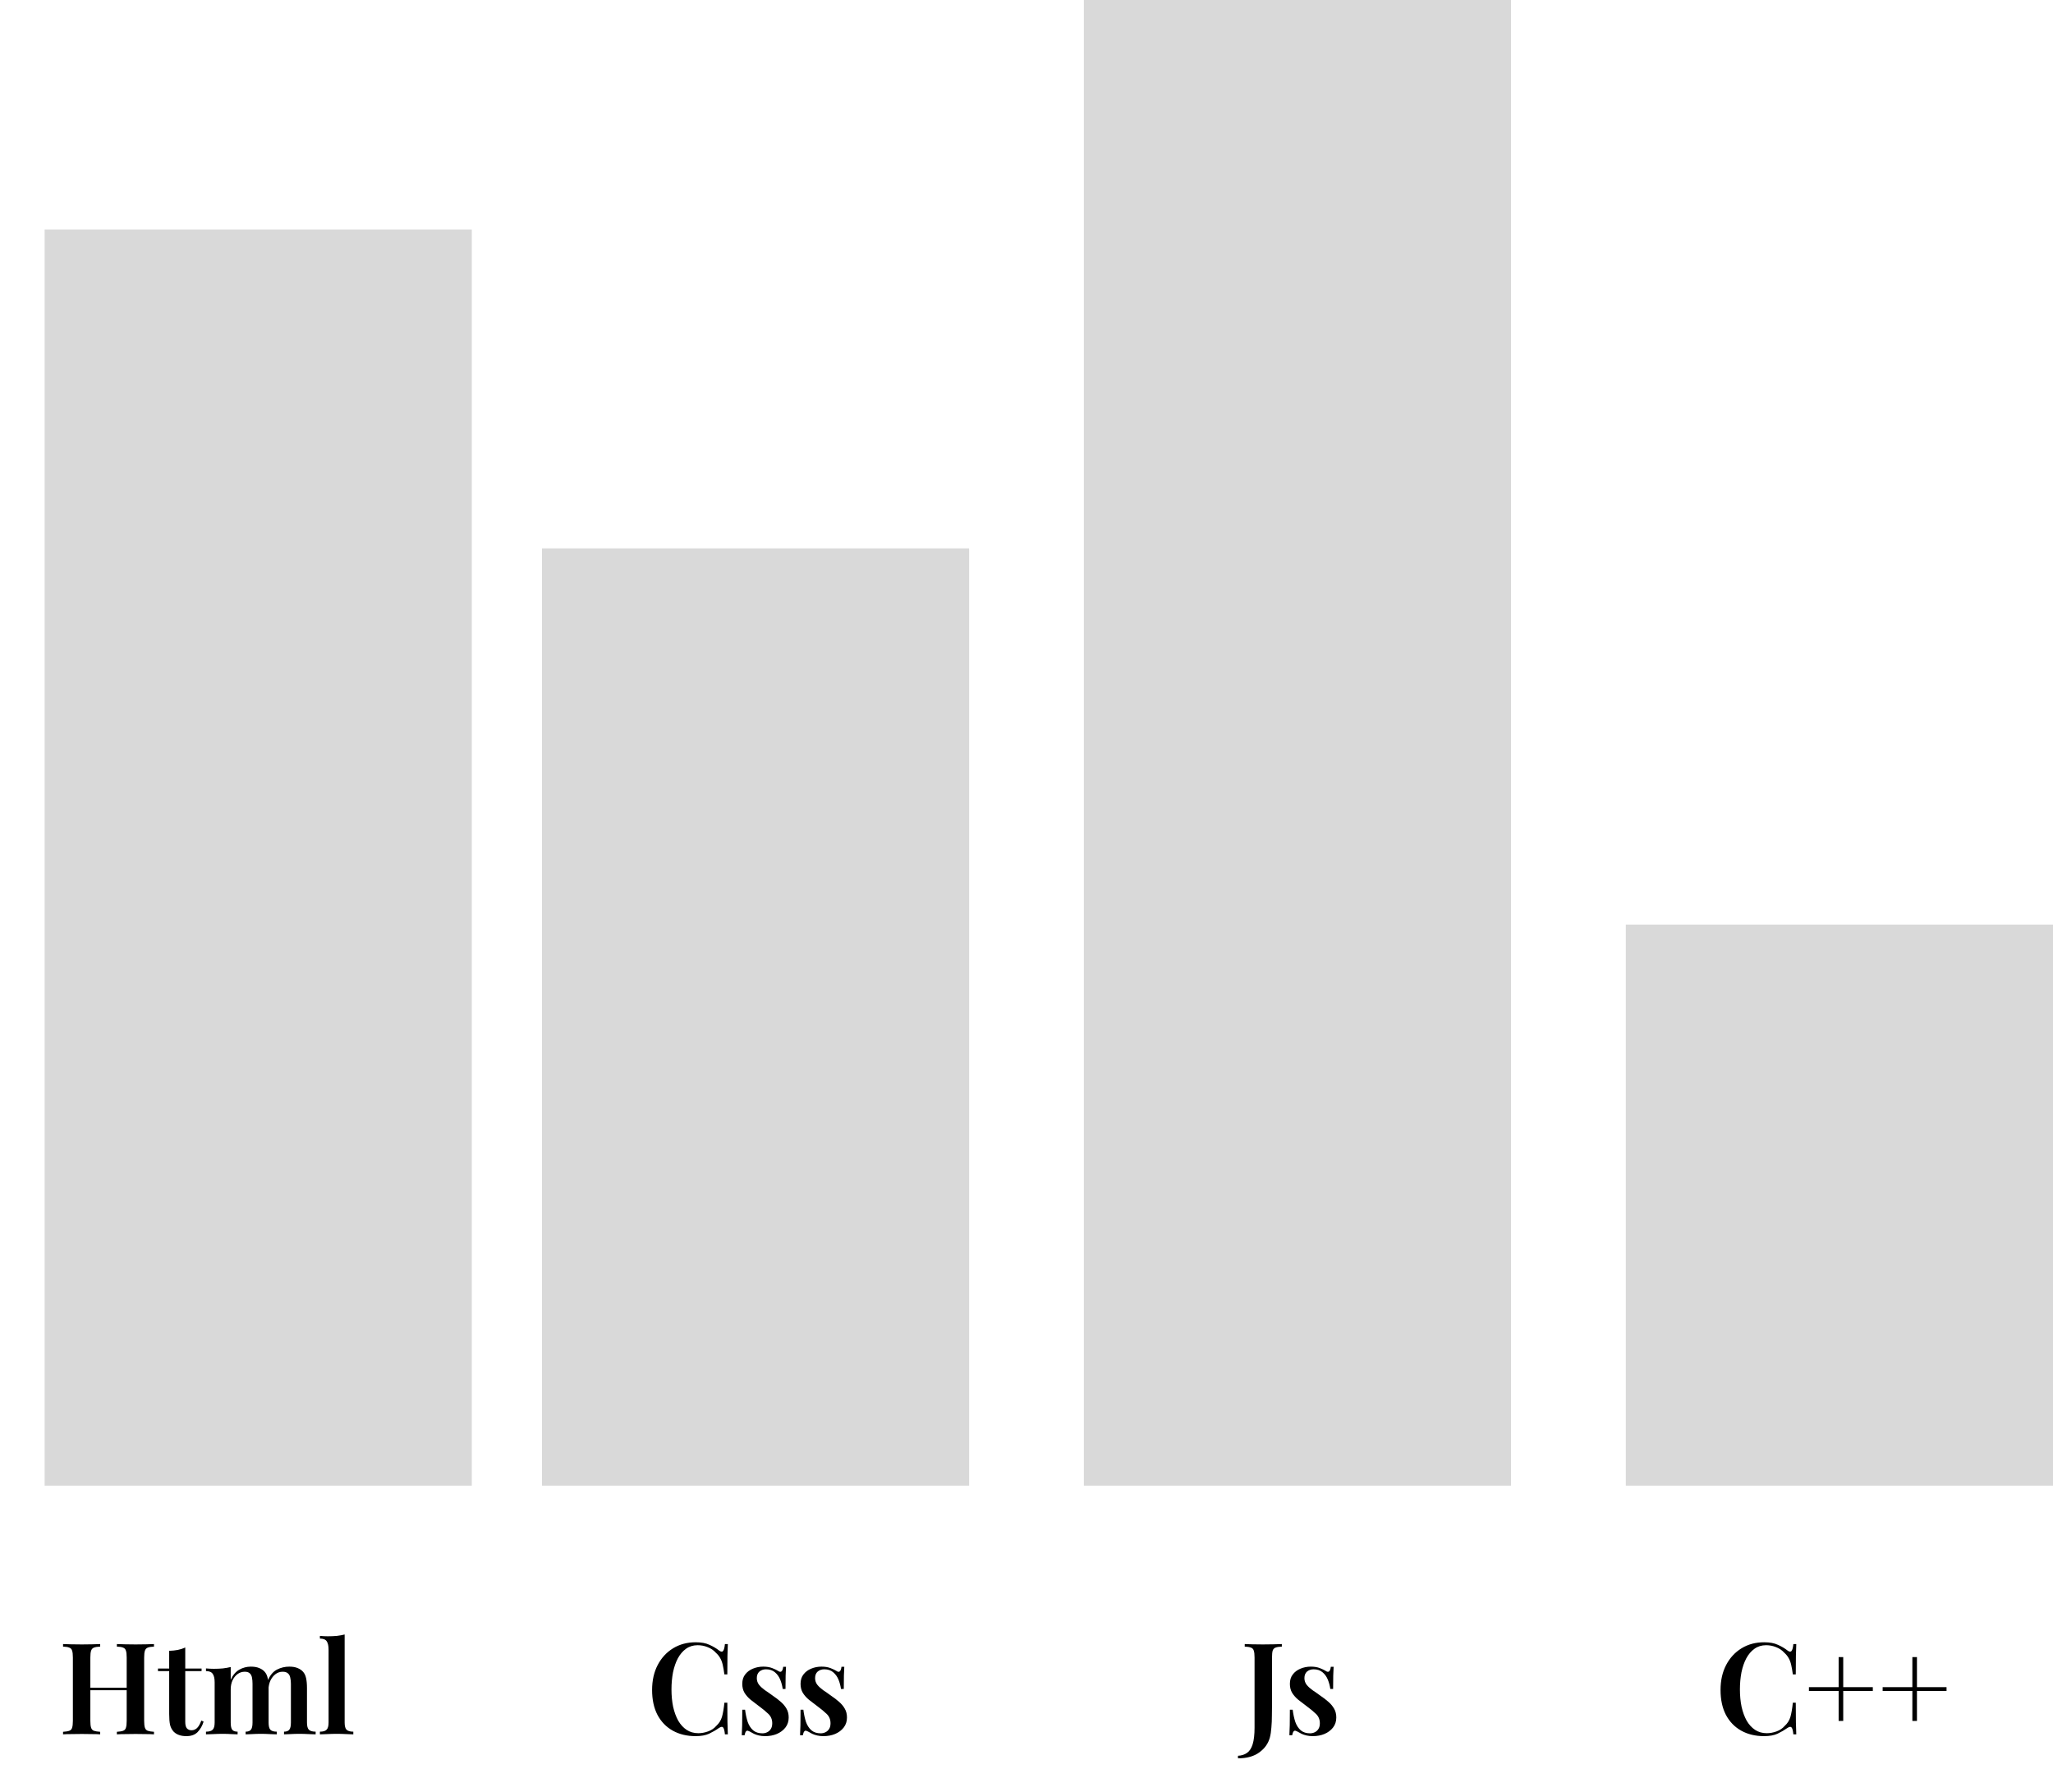
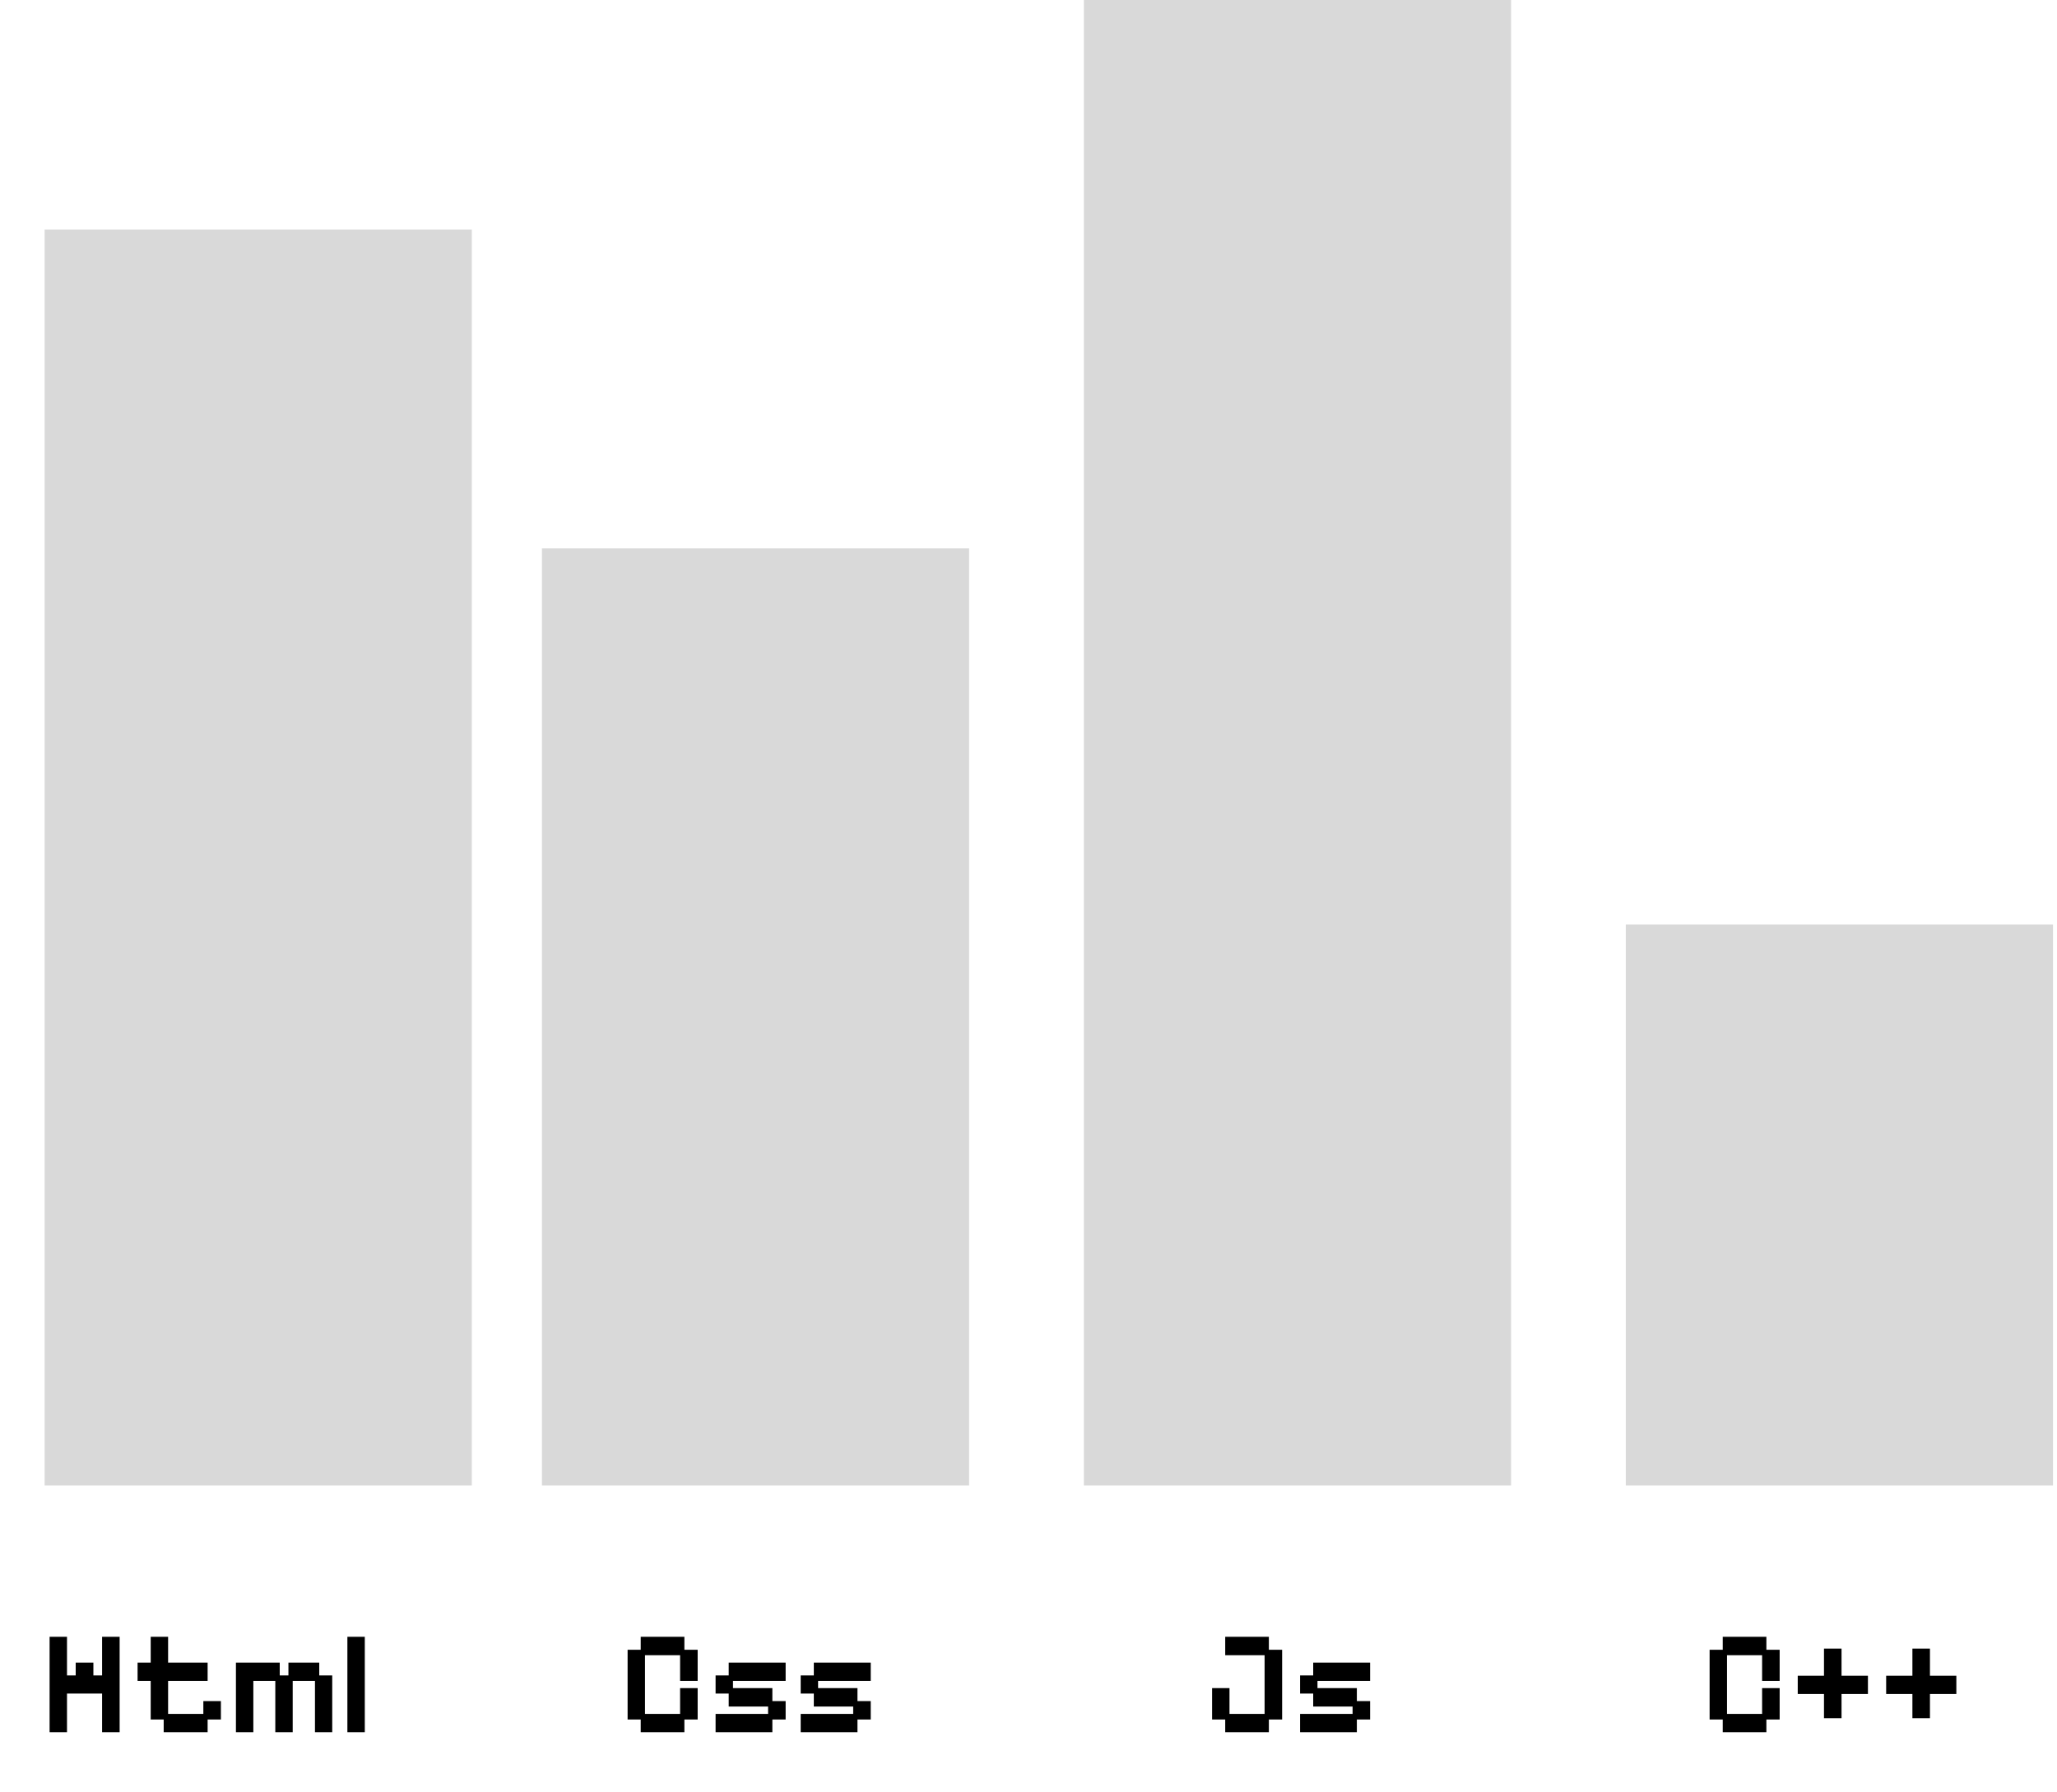
- <svg xmlns="http://www.w3.org/2000/svg" width="322" height="281" viewBox="0 0 322 281" fill="none">
-   <rect x="7" y="36" width="67" height="197" fill="#D9D9D9" />
-   <rect x="85" y="86" width="67" height="147" fill="#D9D9D9" />
-   <rect x="255" y="145" width="67" height="88" fill="#D9D9D9" />
-   <rect x="170" width="67" height="233" fill="#D9D9D9" />
-   <path d="M194.169 275.76V275.36C194.716 275.333 195.183 275.187 195.569 274.92C195.969 274.653 196.269 274.2 196.469 273.56C196.669 272.92 196.769 272.047 196.769 270.94V259.96C196.769 259.467 196.729 259.107 196.649 258.88C196.583 258.64 196.436 258.48 196.209 258.4C195.983 258.307 195.656 258.253 195.229 258.24V257.84C195.536 257.853 195.943 257.867 196.449 257.88C196.969 257.893 197.509 257.9 198.069 257.9C198.629 257.9 199.176 257.893 199.709 257.88C200.256 257.867 200.703 257.853 201.049 257.84V258.24C200.609 258.253 200.276 258.307 200.049 258.4C199.836 258.48 199.689 258.64 199.609 258.88C199.543 259.107 199.509 259.467 199.509 259.96V267.28C199.509 267.827 199.503 268.42 199.489 269.06C199.489 269.7 199.463 270.32 199.409 270.92C199.369 271.52 199.289 272.047 199.169 272.5C198.916 273.433 198.369 274.207 197.529 274.82C196.689 275.447 195.569 275.76 194.169 275.76ZM205.59 261.38C206.15 261.38 206.63 261.46 207.03 261.62C207.43 261.78 207.723 261.92 207.91 262.04C208.363 262.373 208.637 262.16 208.73 261.4H209.17C209.143 261.787 209.123 262.247 209.11 262.78C209.097 263.3 209.09 264 209.09 264.88H208.65C208.583 264.387 208.457 263.907 208.27 263.44C208.083 262.973 207.81 262.587 207.45 262.28C207.09 261.96 206.617 261.8 206.03 261.8C205.617 261.8 205.27 261.92 204.99 262.16C204.723 262.4 204.59 262.74 204.59 263.18C204.59 263.58 204.71 263.933 204.95 264.24C205.19 264.533 205.497 264.813 205.87 265.08C206.257 265.333 206.657 265.613 207.07 265.92C207.55 266.24 207.977 266.567 208.35 266.9C208.723 267.22 209.023 267.58 209.25 267.98C209.477 268.367 209.59 268.827 209.59 269.36C209.59 269.973 209.417 270.5 209.07 270.94C208.737 271.367 208.29 271.7 207.73 271.94C207.183 272.167 206.577 272.28 205.91 272.28C205.55 272.28 205.223 272.247 204.93 272.18C204.637 272.113 204.377 272.027 204.15 271.92C203.977 271.827 203.817 271.74 203.67 271.66C203.537 271.58 203.397 271.513 203.25 271.46C203.117 271.393 202.997 271.42 202.89 271.54C202.797 271.66 202.723 271.86 202.67 272.14H202.23C202.257 271.713 202.277 271.193 202.29 270.58C202.303 269.967 202.31 269.153 202.31 268.14H202.75C202.843 268.873 202.983 269.52 203.17 270.08C203.37 270.627 203.657 271.06 204.03 271.38C204.403 271.687 204.883 271.84 205.47 271.84C205.723 271.84 205.963 271.787 206.19 271.68C206.43 271.573 206.623 271.407 206.77 271.18C206.93 270.953 207.01 270.647 207.01 270.26C207.01 269.673 206.81 269.187 206.41 268.8C206.01 268.413 205.51 268 204.91 267.56C204.457 267.227 204.03 266.9 203.63 266.58C203.243 266.26 202.923 265.9 202.67 265.5C202.43 265.1 202.31 264.627 202.31 264.08C202.31 263.48 202.463 262.987 202.77 262.6C203.077 262.2 203.477 261.9 203.97 261.7C204.477 261.487 205.017 261.38 205.59 261.38Z" fill="black" />
-   <path d="M276.696 257.56C277.576 257.56 278.296 257.693 278.856 257.96C279.429 258.213 279.936 258.513 280.376 258.86C280.642 259.06 280.842 259.087 280.976 258.94C281.122 258.78 281.222 258.413 281.276 257.84H281.736C281.709 258.347 281.689 258.967 281.676 259.7C281.662 260.433 281.656 261.4 281.656 262.6H281.196C281.116 262 281.029 261.5 280.936 261.1C280.842 260.687 280.709 260.333 280.536 260.04C280.376 259.747 280.149 259.467 279.856 259.2C279.496 258.8 279.062 258.507 278.556 258.32C278.062 258.12 277.542 258.02 276.996 258.02C276.302 258.02 275.696 258.207 275.176 258.58C274.669 258.94 274.242 259.44 273.896 260.08C273.562 260.707 273.309 261.44 273.136 262.28C272.976 263.12 272.896 264.013 272.896 264.96C272.896 265.933 272.982 266.84 273.156 267.68C273.342 268.507 273.609 269.233 273.956 269.86C274.316 270.473 274.756 270.953 275.276 271.3C275.809 271.647 276.422 271.82 277.116 271.82C277.609 271.82 278.116 271.727 278.636 271.54C279.156 271.353 279.582 271.067 279.916 270.68C280.356 270.28 280.656 269.807 280.816 269.26C280.976 268.7 281.102 267.96 281.196 267.04H281.656C281.656 268.293 281.662 269.307 281.676 270.08C281.689 270.84 281.709 271.48 281.736 272H281.276C281.222 271.427 281.129 271.067 280.996 270.92C280.876 270.773 280.669 270.793 280.376 270.98C279.882 271.327 279.356 271.633 278.796 271.9C278.249 272.153 277.542 272.28 276.676 272.28C275.316 272.28 274.122 271.993 273.096 271.42C272.069 270.847 271.269 270.02 270.696 268.94C270.136 267.86 269.856 266.56 269.856 265.04C269.856 263.547 270.149 262.24 270.736 261.12C271.322 260 272.129 259.127 273.156 258.5C274.182 257.873 275.362 257.56 276.696 257.56ZM289.099 259.88V264.6H293.739V265.2H289.099V269.9H288.379V265.2H283.719V264.6H288.379V259.88H289.099ZM300.662 259.88V264.6H305.302V265.2H300.662V269.9H299.942V265.2H295.282V264.6H299.942V259.88H300.662Z" fill="black" />
-   <path d="M109.117 257.56C109.997 257.56 110.717 257.693 111.277 257.96C111.851 258.213 112.357 258.513 112.797 258.86C113.064 259.06 113.264 259.087 113.397 258.94C113.544 258.78 113.644 258.413 113.697 257.84H114.157C114.131 258.347 114.111 258.967 114.097 259.7C114.084 260.433 114.077 261.4 114.077 262.6H113.617C113.537 262 113.451 261.5 113.357 261.1C113.264 260.687 113.131 260.333 112.957 260.04C112.797 259.747 112.571 259.467 112.277 259.2C111.917 258.8 111.484 258.507 110.977 258.32C110.484 258.12 109.964 258.02 109.417 258.02C108.724 258.02 108.117 258.207 107.597 258.58C107.091 258.94 106.664 259.44 106.317 260.08C105.984 260.707 105.731 261.44 105.557 262.28C105.397 263.12 105.317 264.013 105.317 264.96C105.317 265.933 105.404 266.84 105.577 267.68C105.764 268.507 106.031 269.233 106.377 269.86C106.737 270.473 107.177 270.953 107.697 271.3C108.231 271.647 108.844 271.82 109.537 271.82C110.031 271.82 110.537 271.727 111.057 271.54C111.577 271.353 112.004 271.067 112.337 270.68C112.777 270.28 113.077 269.807 113.237 269.26C113.397 268.7 113.524 267.96 113.617 267.04H114.077C114.077 268.293 114.084 269.307 114.097 270.08C114.111 270.84 114.131 271.48 114.157 272H113.697C113.644 271.427 113.551 271.067 113.417 270.92C113.297 270.773 113.091 270.793 112.797 270.98C112.304 271.327 111.777 271.633 111.217 271.9C110.671 272.153 109.964 272.28 109.097 272.28C107.737 272.28 106.544 271.993 105.517 271.42C104.491 270.847 103.691 270.02 103.117 268.94C102.557 267.86 102.277 266.56 102.277 265.04C102.277 263.547 102.571 262.24 103.157 261.12C103.744 260 104.551 259.127 105.577 258.5C106.604 257.873 107.784 257.56 109.117 257.56ZM119.701 261.38C120.261 261.38 120.741 261.46 121.141 261.62C121.541 261.78 121.835 261.92 122.021 262.04C122.475 262.373 122.748 262.16 122.841 261.4H123.281C123.255 261.787 123.235 262.247 123.221 262.78C123.208 263.3 123.201 264 123.201 264.88H122.761C122.695 264.387 122.568 263.907 122.381 263.44C122.195 262.973 121.921 262.587 121.561 262.28C121.201 261.96 120.728 261.8 120.141 261.8C119.728 261.8 119.381 261.92 119.101 262.16C118.835 262.4 118.701 262.74 118.701 263.18C118.701 263.58 118.821 263.933 119.061 264.24C119.301 264.533 119.608 264.813 119.981 265.08C120.368 265.333 120.768 265.613 121.181 265.92C121.661 266.24 122.088 266.567 122.461 266.9C122.835 267.22 123.135 267.58 123.361 267.98C123.588 268.367 123.701 268.827 123.701 269.36C123.701 269.973 123.528 270.5 123.181 270.94C122.848 271.367 122.401 271.7 121.841 271.94C121.295 272.167 120.688 272.28 120.021 272.28C119.661 272.28 119.335 272.247 119.041 272.18C118.748 272.113 118.488 272.027 118.261 271.92C118.088 271.827 117.928 271.74 117.781 271.66C117.648 271.58 117.508 271.513 117.361 271.46C117.228 271.393 117.108 271.42 117.001 271.54C116.908 271.66 116.835 271.86 116.781 272.14H116.341C116.368 271.713 116.388 271.193 116.401 270.58C116.415 269.967 116.421 269.153 116.421 268.14H116.861C116.955 268.873 117.095 269.52 117.281 270.08C117.481 270.627 117.768 271.06 118.141 271.38C118.515 271.687 118.995 271.84 119.581 271.84C119.835 271.84 120.075 271.787 120.301 271.68C120.541 271.573 120.735 271.407 120.881 271.18C121.041 270.953 121.121 270.647 121.121 270.26C121.121 269.673 120.921 269.187 120.521 268.8C120.121 268.413 119.621 268 119.021 267.56C118.568 267.227 118.141 266.9 117.741 266.58C117.355 266.26 117.035 265.9 116.781 265.5C116.541 265.1 116.421 264.627 116.421 264.08C116.421 263.48 116.575 262.987 116.881 262.6C117.188 262.2 117.588 261.9 118.081 261.7C118.588 261.487 119.128 261.38 119.701 261.38ZM128.842 261.38C129.402 261.38 129.882 261.46 130.282 261.62C130.682 261.78 130.975 261.92 131.162 262.04C131.615 262.373 131.889 262.16 131.982 261.4H132.422C132.395 261.787 132.375 262.247 132.362 262.78C132.349 263.3 132.342 264 132.342 264.88H131.902C131.835 264.387 131.709 263.907 131.522 263.44C131.335 262.973 131.062 262.587 130.702 262.28C130.342 261.96 129.869 261.8 129.282 261.8C128.869 261.8 128.522 261.92 128.242 262.16C127.975 262.4 127.842 262.74 127.842 263.18C127.842 263.58 127.962 263.933 128.202 264.24C128.442 264.533 128.749 264.813 129.122 265.08C129.509 265.333 129.909 265.613 130.322 265.92C130.802 266.24 131.229 266.567 131.602 266.9C131.975 267.22 132.275 267.58 132.502 267.98C132.729 268.367 132.842 268.827 132.842 269.36C132.842 269.973 132.669 270.5 132.322 270.94C131.989 271.367 131.542 271.7 130.982 271.94C130.435 272.167 129.829 272.28 129.162 272.28C128.802 272.28 128.475 272.247 128.182 272.18C127.889 272.113 127.629 272.027 127.402 271.92C127.229 271.827 127.069 271.74 126.922 271.66C126.789 271.58 126.649 271.513 126.502 271.46C126.369 271.393 126.249 271.42 126.142 271.54C126.049 271.66 125.975 271.86 125.922 272.14H125.482C125.509 271.713 125.529 271.193 125.542 270.58C125.555 269.967 125.562 269.153 125.562 268.14H126.002C126.095 268.873 126.235 269.52 126.422 270.08C126.622 270.627 126.909 271.06 127.282 271.38C127.655 271.687 128.135 271.84 128.722 271.84C128.975 271.84 129.215 271.787 129.442 271.68C129.682 271.573 129.875 271.407 130.022 271.18C130.182 270.953 130.262 270.647 130.262 270.26C130.262 269.673 130.062 269.187 129.662 268.8C129.262 268.413 128.762 268 128.162 267.56C127.709 267.227 127.282 266.9 126.882 266.58C126.495 266.26 126.175 265.9 125.922 265.5C125.682 265.1 125.562 264.627 125.562 264.08C125.562 263.48 125.715 262.987 126.022 262.6C126.329 262.2 126.729 261.9 127.222 261.7C127.729 261.487 128.269 261.38 128.842 261.38Z" fill="black" />
-   <path d="M18.33 272V271.6C18.77 271.573 19.097 271.52 19.31 271.44C19.537 271.36 19.683 271.2 19.75 270.96C19.83 270.72 19.87 270.36 19.87 269.88V259.96C19.87 259.467 19.83 259.107 19.75 258.88C19.683 258.64 19.537 258.48 19.31 258.4C19.097 258.307 18.77 258.253 18.33 258.24V257.84C18.69 257.853 19.137 257.867 19.67 257.88C20.203 257.893 20.737 257.9 21.27 257.9C21.857 257.9 22.403 257.893 22.91 257.88C23.43 257.867 23.843 257.853 24.15 257.84V258.24C23.723 258.253 23.397 258.307 23.17 258.4C22.957 258.48 22.81 258.64 22.73 258.88C22.65 259.107 22.61 259.467 22.61 259.96V269.88C22.61 270.36 22.65 270.72 22.73 270.96C22.81 271.2 22.957 271.36 23.17 271.44C23.397 271.52 23.723 271.573 24.15 271.6V272C23.843 271.973 23.43 271.96 22.91 271.96C22.403 271.947 21.857 271.94 21.27 271.94C20.737 271.94 20.203 271.947 19.67 271.96C19.137 271.96 18.69 271.973 18.33 272ZM9.89 272V271.6C10.33 271.573 10.657 271.52 10.87 271.44C11.097 271.36 11.243 271.2 11.31 270.96C11.39 270.72 11.43 270.36 11.43 269.88V259.96C11.43 259.467 11.39 259.107 11.31 258.88C11.243 258.64 11.097 258.48 10.87 258.4C10.657 258.307 10.33 258.253 9.89 258.24V257.84C10.223 257.853 10.65 257.867 11.17 257.88C11.69 257.893 12.25 257.9 12.85 257.9C13.383 257.9 13.91 257.893 14.43 257.88C14.95 257.867 15.377 257.853 15.71 257.84V258.24C15.283 258.253 14.957 258.307 14.73 258.4C14.517 258.48 14.37 258.64 14.29 258.88C14.21 259.107 14.17 259.467 14.17 259.96V269.88C14.17 270.36 14.21 270.72 14.29 270.96C14.37 271.2 14.517 271.36 14.73 271.44C14.957 271.52 15.283 271.573 15.71 271.6V272C15.377 271.973 14.95 271.96 14.43 271.96C13.91 271.947 13.383 271.94 12.85 271.94C12.25 271.94 11.69 271.947 11.17 271.96C10.65 271.96 10.223 271.973 9.89 272ZM13.07 265.08V264.68H20.97V265.08H13.07ZM29.056 258.38V261.68H31.616V262.08H29.056V270.04C29.056 270.52 29.142 270.86 29.316 271.06C29.489 271.26 29.736 271.36 30.056 271.36C30.363 271.36 30.642 271.247 30.896 271.02C31.149 270.78 31.376 270.387 31.576 269.84L31.936 270C31.736 270.653 31.422 271.2 30.996 271.64C30.582 272.067 29.996 272.28 29.236 272.28C28.782 272.28 28.396 272.22 28.076 272.1C27.769 271.993 27.503 271.833 27.276 271.62C26.983 271.313 26.782 270.947 26.676 270.52C26.582 270.093 26.536 269.527 26.536 268.82V262.08H24.776V261.68H26.536V258.9C27.016 258.887 27.462 258.84 27.876 258.76C28.289 258.68 28.683 258.553 29.056 258.38ZM39.347 261.38C39.867 261.38 40.3 261.453 40.647 261.6C41.007 261.747 41.287 261.933 41.487 262.16C41.727 262.413 41.894 262.753 41.987 263.18C42.08 263.593 42.127 264.12 42.127 264.76V270.14C42.127 270.7 42.22 271.08 42.407 271.28C42.607 271.48 42.94 271.58 43.407 271.58V272C43.167 271.987 42.807 271.973 42.327 271.96C41.847 271.933 41.38 271.92 40.927 271.92C40.447 271.92 39.98 271.933 39.527 271.96C39.087 271.973 38.754 271.987 38.527 272V271.58C38.914 271.58 39.187 271.48 39.347 271.28C39.52 271.08 39.607 270.7 39.607 270.14V264.08C39.607 263.72 39.58 263.4 39.527 263.12C39.474 262.827 39.36 262.6 39.187 262.44C39.014 262.267 38.747 262.18 38.387 262.18C37.974 262.18 37.6 262.3 37.267 262.54C36.934 262.78 36.667 263.113 36.467 263.54C36.28 263.953 36.187 264.42 36.187 264.94V270.14C36.187 270.7 36.267 271.08 36.427 271.28C36.587 271.48 36.867 271.58 37.267 271.58V272C37.04 271.987 36.707 271.973 36.267 271.96C35.84 271.933 35.4 271.92 34.947 271.92C34.454 271.92 33.954 271.933 33.447 271.96C32.94 271.973 32.56 271.987 32.307 272V271.58C32.8 271.58 33.147 271.48 33.347 271.28C33.56 271.08 33.667 270.7 33.667 270.14V263.84C33.667 263.24 33.567 262.8 33.367 262.52C33.18 262.227 32.827 262.08 32.307 262.08V261.66C32.734 261.7 33.147 261.72 33.547 261.72C34.04 261.72 34.507 261.7 34.947 261.66C35.4 261.607 35.814 261.533 36.187 261.44V263.44C36.52 262.707 36.967 262.18 37.527 261.86C38.087 261.54 38.694 261.38 39.347 261.38ZM45.367 261.38C45.887 261.38 46.32 261.453 46.667 261.6C47.027 261.747 47.307 261.933 47.507 262.16C47.747 262.413 47.914 262.753 48.007 263.18C48.1 263.593 48.147 264.12 48.147 264.76V270.14C48.147 270.7 48.247 271.08 48.447 271.28C48.66 271.48 49.014 271.58 49.507 271.58V272C49.267 271.987 48.894 271.973 48.387 271.96C47.894 271.933 47.414 271.92 46.947 271.92C46.467 271.92 46 271.933 45.547 271.96C45.107 271.973 44.774 271.987 44.547 272V271.58C44.934 271.58 45.207 271.48 45.367 271.28C45.54 271.08 45.627 270.7 45.627 270.14V264.08C45.627 263.72 45.594 263.4 45.527 263.12C45.474 262.827 45.354 262.6 45.167 262.44C44.98 262.267 44.7 262.18 44.327 262.18C43.914 262.18 43.54 262.307 43.207 262.56C42.874 262.813 42.607 263.153 42.407 263.58C42.22 263.993 42.12 264.46 42.107 264.98L42.007 263.54C42.367 262.713 42.847 262.147 43.447 261.84C44.047 261.533 44.687 261.38 45.367 261.38ZM54.055 256.34V270.14C54.055 270.7 54.155 271.08 54.355 271.28C54.569 271.48 54.922 271.58 55.415 271.58V272C55.175 271.987 54.809 271.973 54.315 271.96C53.835 271.933 53.342 271.92 52.835 271.92C52.342 271.92 51.835 271.933 51.315 271.96C50.809 271.973 50.429 271.987 50.175 272V271.58C50.669 271.58 51.015 271.48 51.215 271.28C51.429 271.08 51.535 270.7 51.535 270.14V258.74C51.535 258.14 51.442 257.7 51.255 257.42C51.069 257.127 50.709 256.98 50.175 256.98V256.56C50.602 256.6 51.015 256.62 51.415 256.62C51.922 256.62 52.395 256.6 52.835 256.56C53.275 256.507 53.682 256.433 54.055 256.34Z" fill="black" />
+ <svg xmlns="http://www.w3.org/2000/svg" width="279" height="243" viewBox="0 0 279 243" fill="none">
+   <rect x="6.053" y="31.132" width="57.94" height="170.359" fill="#D9D9D9" />
+   <rect x="73.505" y="74.37" width="57.94" height="127.121" fill="#D9D9D9" />
+   <rect x="220.516" y="125.391" width="57.94" height="76.1" fill="#D9D9D9" />
+   <rect x="147.011" width="57.94" height="201.491" fill="#D9D9D9" />
+   <path d="M166.182 234.953V233.233H164.402V228.973H166.762V232.473H171.522V224.513H166.182V222.013H172.102V223.773H173.902V233.233H172.102V234.953H166.182ZM176.336 234.953V232.473H183.456V231.473H178.116V229.713H176.336V227.253H178.116V225.513H185.836V227.993H178.696V228.973H184.036V230.733H185.836V233.233H184.036V234.953H176.336Z" fill="black" />
+   <path d="M233.662 234.953V233.233H231.882V223.773H233.662V222.013H239.582V223.773H241.382V227.993H239.002V224.513H234.242V232.473H239.002V228.973H241.382V233.233H239.582V234.953H233.662ZM247.396 233.053V229.773H243.836V227.293H247.396V223.613H249.776V227.293H253.356V229.773H249.776V233.053H247.396ZM259.388 233.053V229.773H255.828V227.293H259.388V223.613H261.768V227.293H265.348V229.773H261.768V233.053H259.388Z" fill="black" />
+   <path d="M86.905 234.953V233.233H85.125V223.773H86.905V222.013H92.825V223.773H94.625V227.993H92.245V224.513H87.485V232.473H92.245V228.973H94.625V233.233H92.825V234.953H86.905ZM97.059 234.953V232.473H104.179V231.473H98.839V229.713H97.059V227.253H98.839V225.513H106.559V227.993H99.419V228.973H104.759V230.733H106.559V233.233H104.759V234.953H97.059ZM108.602 234.953V232.473H115.722V231.473H110.382V229.713H108.602V227.253H110.382V225.513H118.102V227.993H110.962V228.973H116.302V230.733H118.102V233.233H116.302V234.953H108.602Z" fill="black" />
+   <path d="M6.727 234.953V222.013H9.087V227.253H10.267V225.513H12.667V227.253H13.847V222.013H16.227V234.953H13.847V229.713H9.087V234.953H6.727ZM22.201 234.953V233.233H20.441V227.993H18.661V225.513H20.441V222.013H22.801V225.513H28.161V227.993H22.801V232.473H27.581V230.733H29.961V233.233H28.161V234.953H22.201ZM32.001 234.953V225.513H37.941V227.253H39.121V225.513H43.301V227.253H45.061V234.953H42.721V227.993H39.701V234.953H37.341V227.993H34.361V234.953H32.001ZM47.118 234.953V222.013H49.478V234.953H47.118Z" fill="black" />
</svg>
